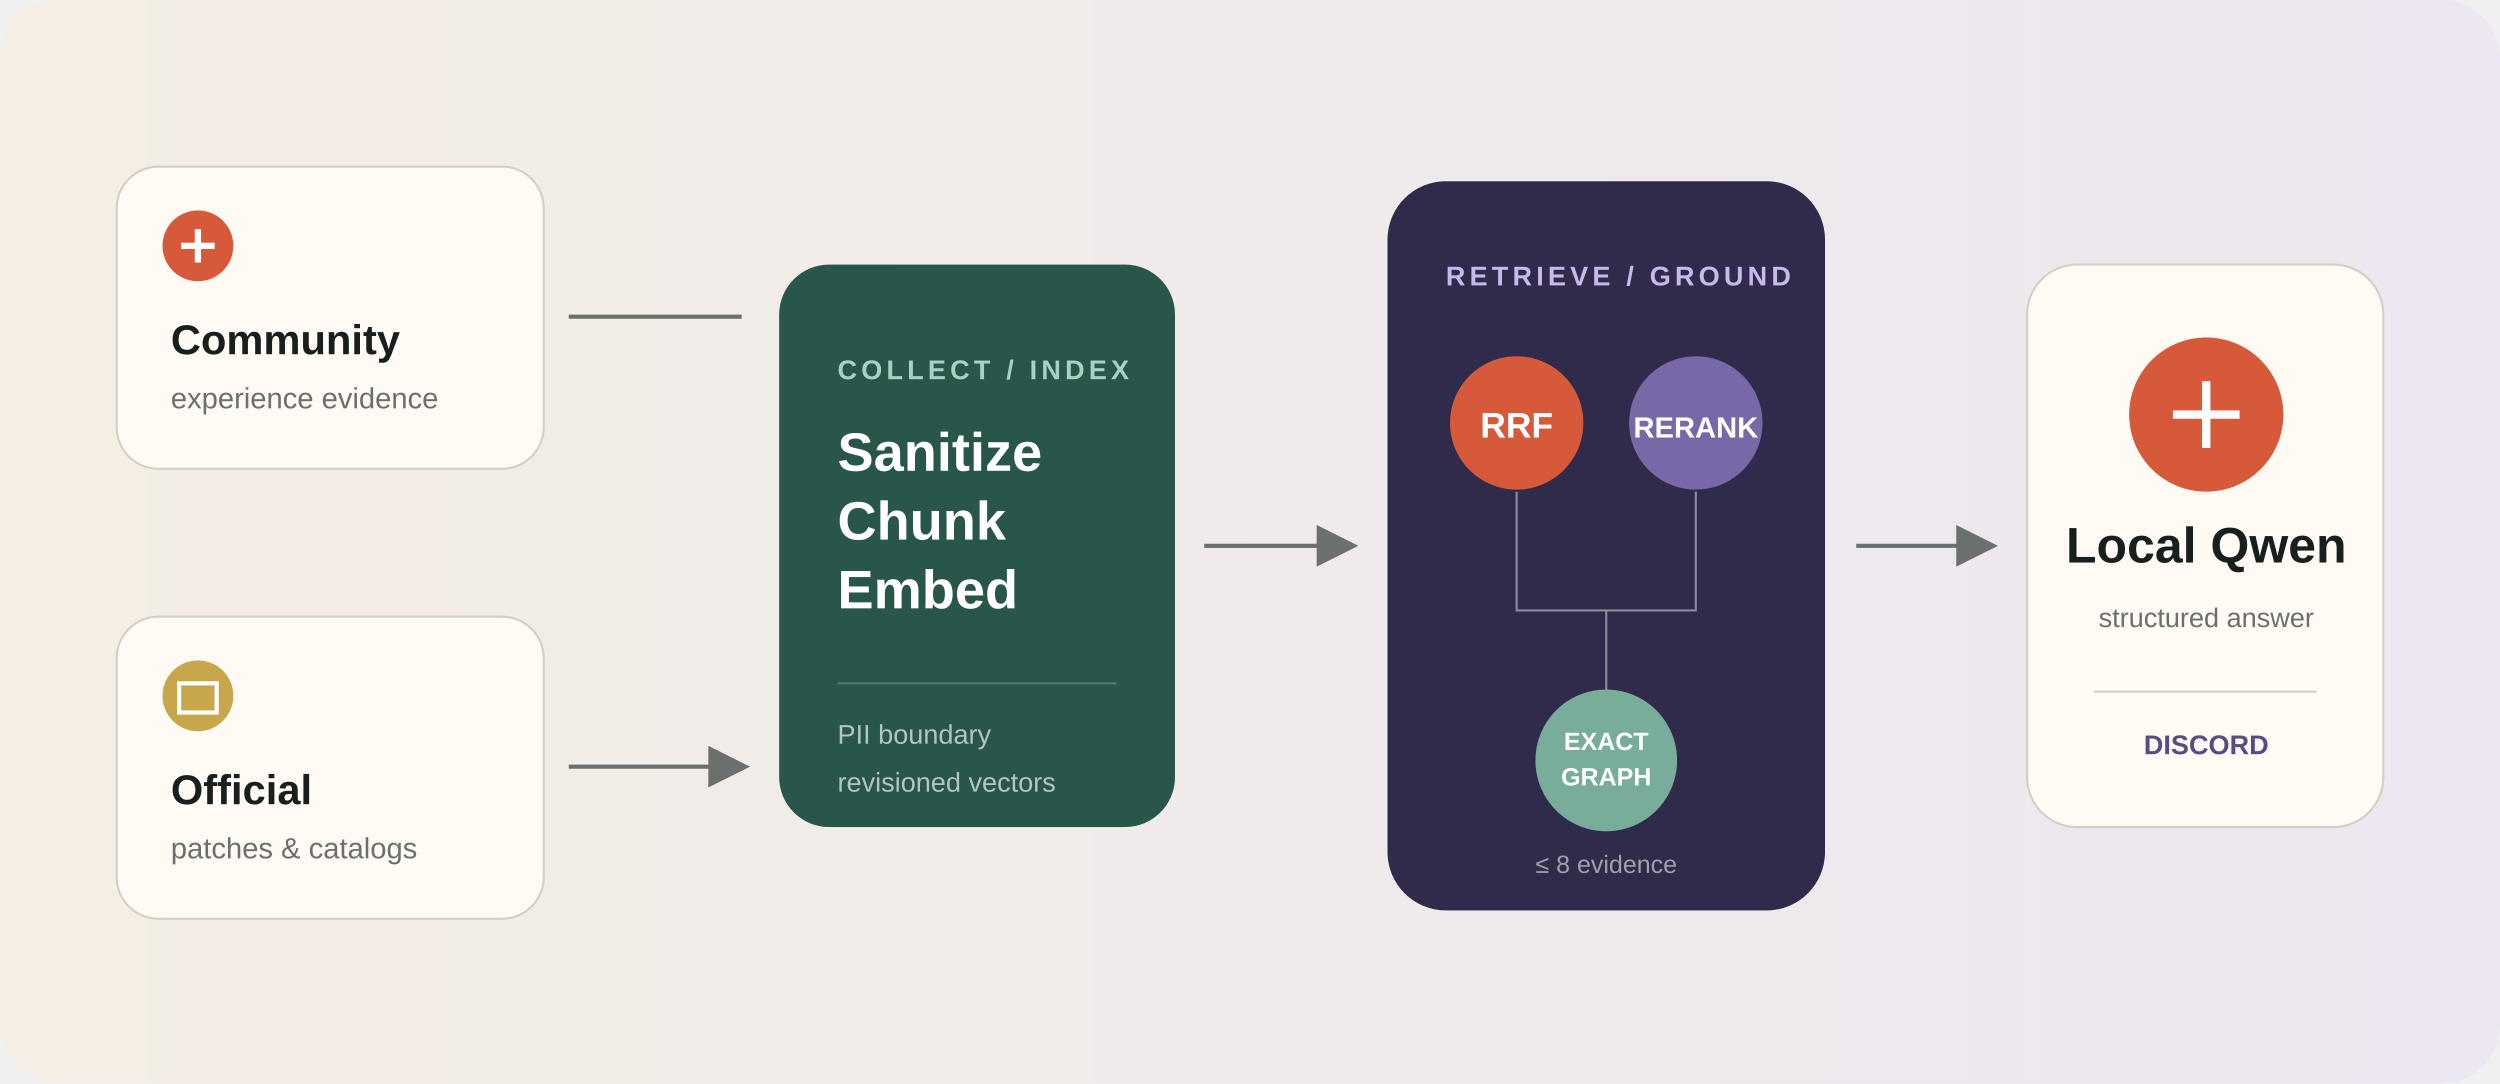
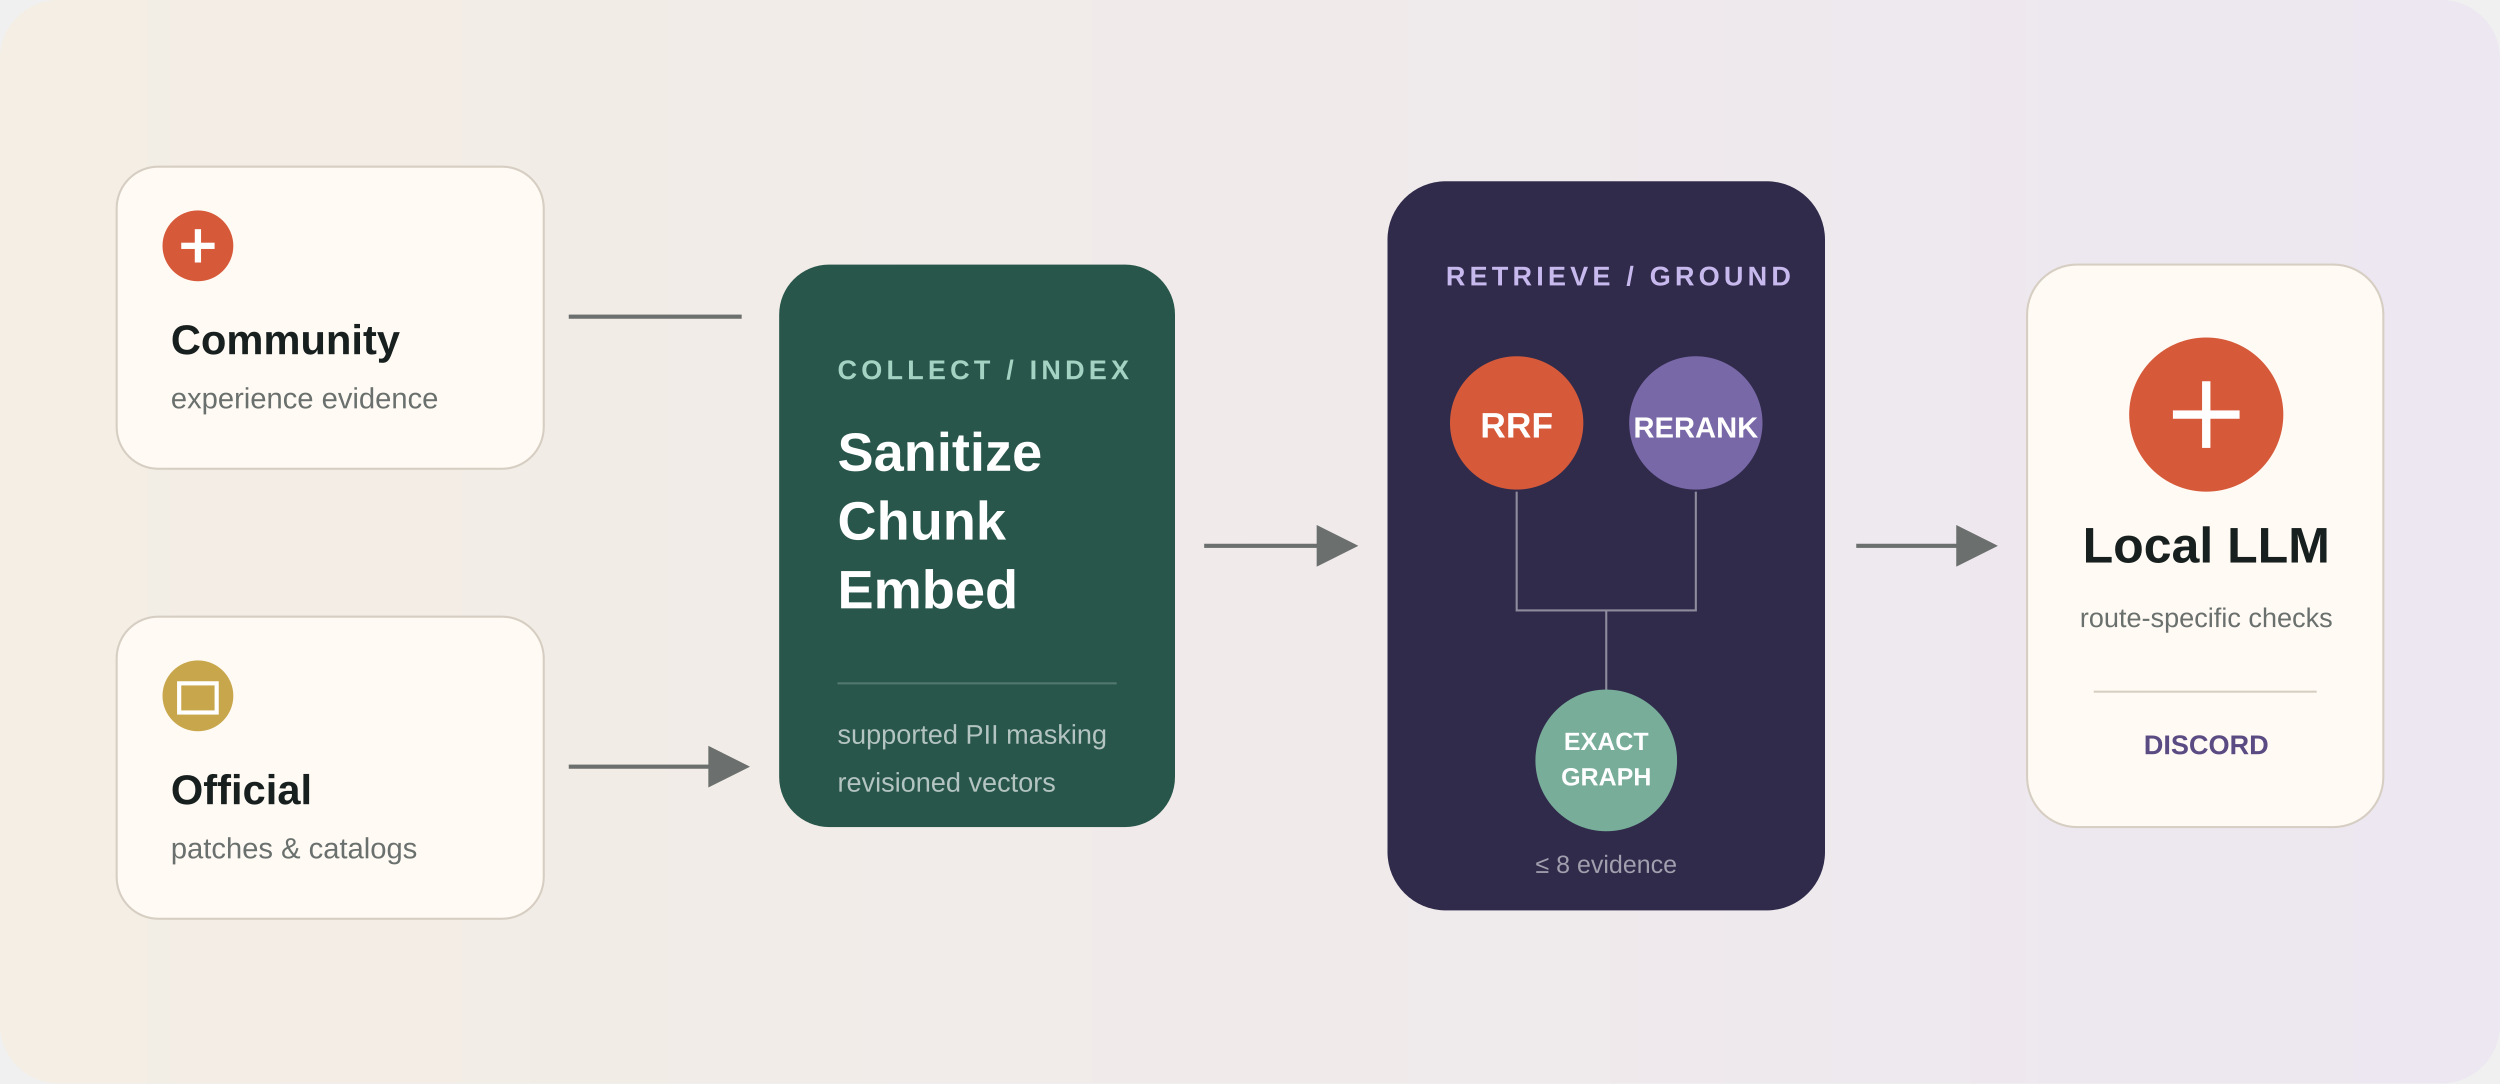
<svg xmlns="http://www.w3.org/2000/svg" viewBox="0 0 1200 520" role="img" aria-labelledby="title desc">
  <defs>
    <linearGradient id="bg" x1="0" x2="1">
      <stop stop-color="#f4eee4" />
      <stop offset="1" stop-color="#ece7f1" />
    </linearGradient>
    <marker id="arrow" markerWidth="10" markerHeight="10" refX="8" refY="5" orient="auto">
      <path d="M0 0l10 5-10 5Z" fill="#6b706e" />
    </marker>
  </defs>
  <rect width="1200" height="520" rx="28" fill="url(#bg)" />
  <g font-family="Arial, sans-serif">
    <g transform="translate(56 80)">
      <rect width="205" height="145" rx="20" fill="#fffaf4" stroke="#d6cec2" />
      <circle cx="39" cy="38" r="17" fill="#d65a3a" />
      <path d="M31 38h16M39 30v16" stroke="#fff" stroke-width="3" />
      <text x="26" y="90" fill="#18201f" font-size="20" font-weight="700">Community</text>
      <text x="26" y="116" fill="#69706d" font-size="14">experience evidence</text>
    </g>
    <g transform="translate(56 296)">
      <rect width="205" height="145" rx="20" fill="#fffaf4" stroke="#d6cec2" />
      <circle cx="39" cy="38" r="17" fill="#c8a64b" />
      <path d="M30 32h18v14H30z" fill="none" stroke="#fff" stroke-width="2" />
      <text x="26" y="90" fill="#18201f" font-size="20" font-weight="700">Official</text>
      <text x="26" y="116" fill="#69706d" font-size="14">patches &amp; catalogs</text>
    </g>
    <path d="M273 152h83M273 368h83" stroke="#6b706e" stroke-width="2" marker-end="url(#arrow)" />
    <g transform="translate(374 127)">
      <rect width="190" height="270" rx="24" fill="#28564b" />
      <text x="28" y="55" fill="#a5d3c3" font-size="13" font-weight="700" letter-spacing="2">COLLECT / INDEX</text>
      <text x="28" y="99" fill="#fff" font-size="26" font-weight="700">Sanitize</text>
      <text x="28" y="132" fill="#fff" font-size="26" font-weight="700">Chunk</text>
      <text x="28" y="165" fill="#fff" font-size="26" font-weight="700">Embed</text>
      <path d="M28 201h134" stroke="#fff" opacity=".2" />
-       <text x="28" y="230" fill="#fff" opacity=".65" font-size="13">PII boundary</text>
+       <text x="28" y="230" fill="#fff" opacity=".65" font-size="13">supported PII masking</text>
      <text x="28" y="253" fill="#fff" opacity=".65" font-size="13">revisioned vectors</text>
    </g>
    <path d="M578 262h70" stroke="#6b706e" stroke-width="2" marker-end="url(#arrow)" />
    <g transform="translate(666 87)">
      <rect width="210" height="350" rx="28" fill="#302b4b" />
      <text x="28" y="50" fill="#c7b9ed" font-size="13" font-weight="700" letter-spacing="2">RETRIEVE / GROUND</text>
      <circle cx="62" cy="116" r="32" fill="#d65a3a" />
      <text x="62" y="123" text-anchor="middle" fill="#fff" font-size="17" font-weight="700">RRF</text>
      <circle cx="148" cy="116" r="32" fill="#7968a8" />
      <text x="148" y="123" text-anchor="middle" fill="#fff" font-size="14" font-weight="700">RERANK</text>
      <path d="M62 149v57h86v-57M105 206v43" fill="none" stroke="#fff" opacity=".45" />
      <circle cx="105" cy="278" r="34" fill="#78ad9a" />
      <text x="105" y="273" text-anchor="middle" fill="#fff" font-size="12" font-weight="700">EXACT</text>
      <text x="105" y="290" text-anchor="middle" fill="#fff" font-size="12" font-weight="700">GRAPH</text>
      <text x="105" y="332" text-anchor="middle" fill="#fff" opacity=".55" font-size="12">≤ 8 evidence</text>
    </g>
    <path d="M891 262h64" stroke="#6b706e" stroke-width="2" marker-end="url(#arrow)" />
    <g transform="translate(973 127)">
      <rect width="171" height="270" rx="24" fill="#fffaf4" stroke="#d6cec2" />
      <circle cx="86" cy="72" r="37" fill="#d65a3a" />
      <path d="M70 72h32M86 56v32" stroke="#fff" stroke-width="4" />
-       <text x="86" y="143" text-anchor="middle" fill="#18201f" font-size="24" font-weight="700">Local Qwen</text>
-       <text x="86" y="174" text-anchor="middle" fill="#69706d" font-size="13">structured answer</text>
+       <text x="86" y="143" text-anchor="middle" fill="#18201f" font-size="24" font-weight="700">Local LLM</text>
+       <text x="86" y="174" text-anchor="middle" fill="#69706d" font-size="13">route-specific checks</text>
      <path d="M32 205h107" stroke="#d6cec2" />
      <text x="86" y="235" text-anchor="middle" fill="#5a4b83" font-size="13" font-weight="700">DISCORD</text>
    </g>
  </g>
</svg>
